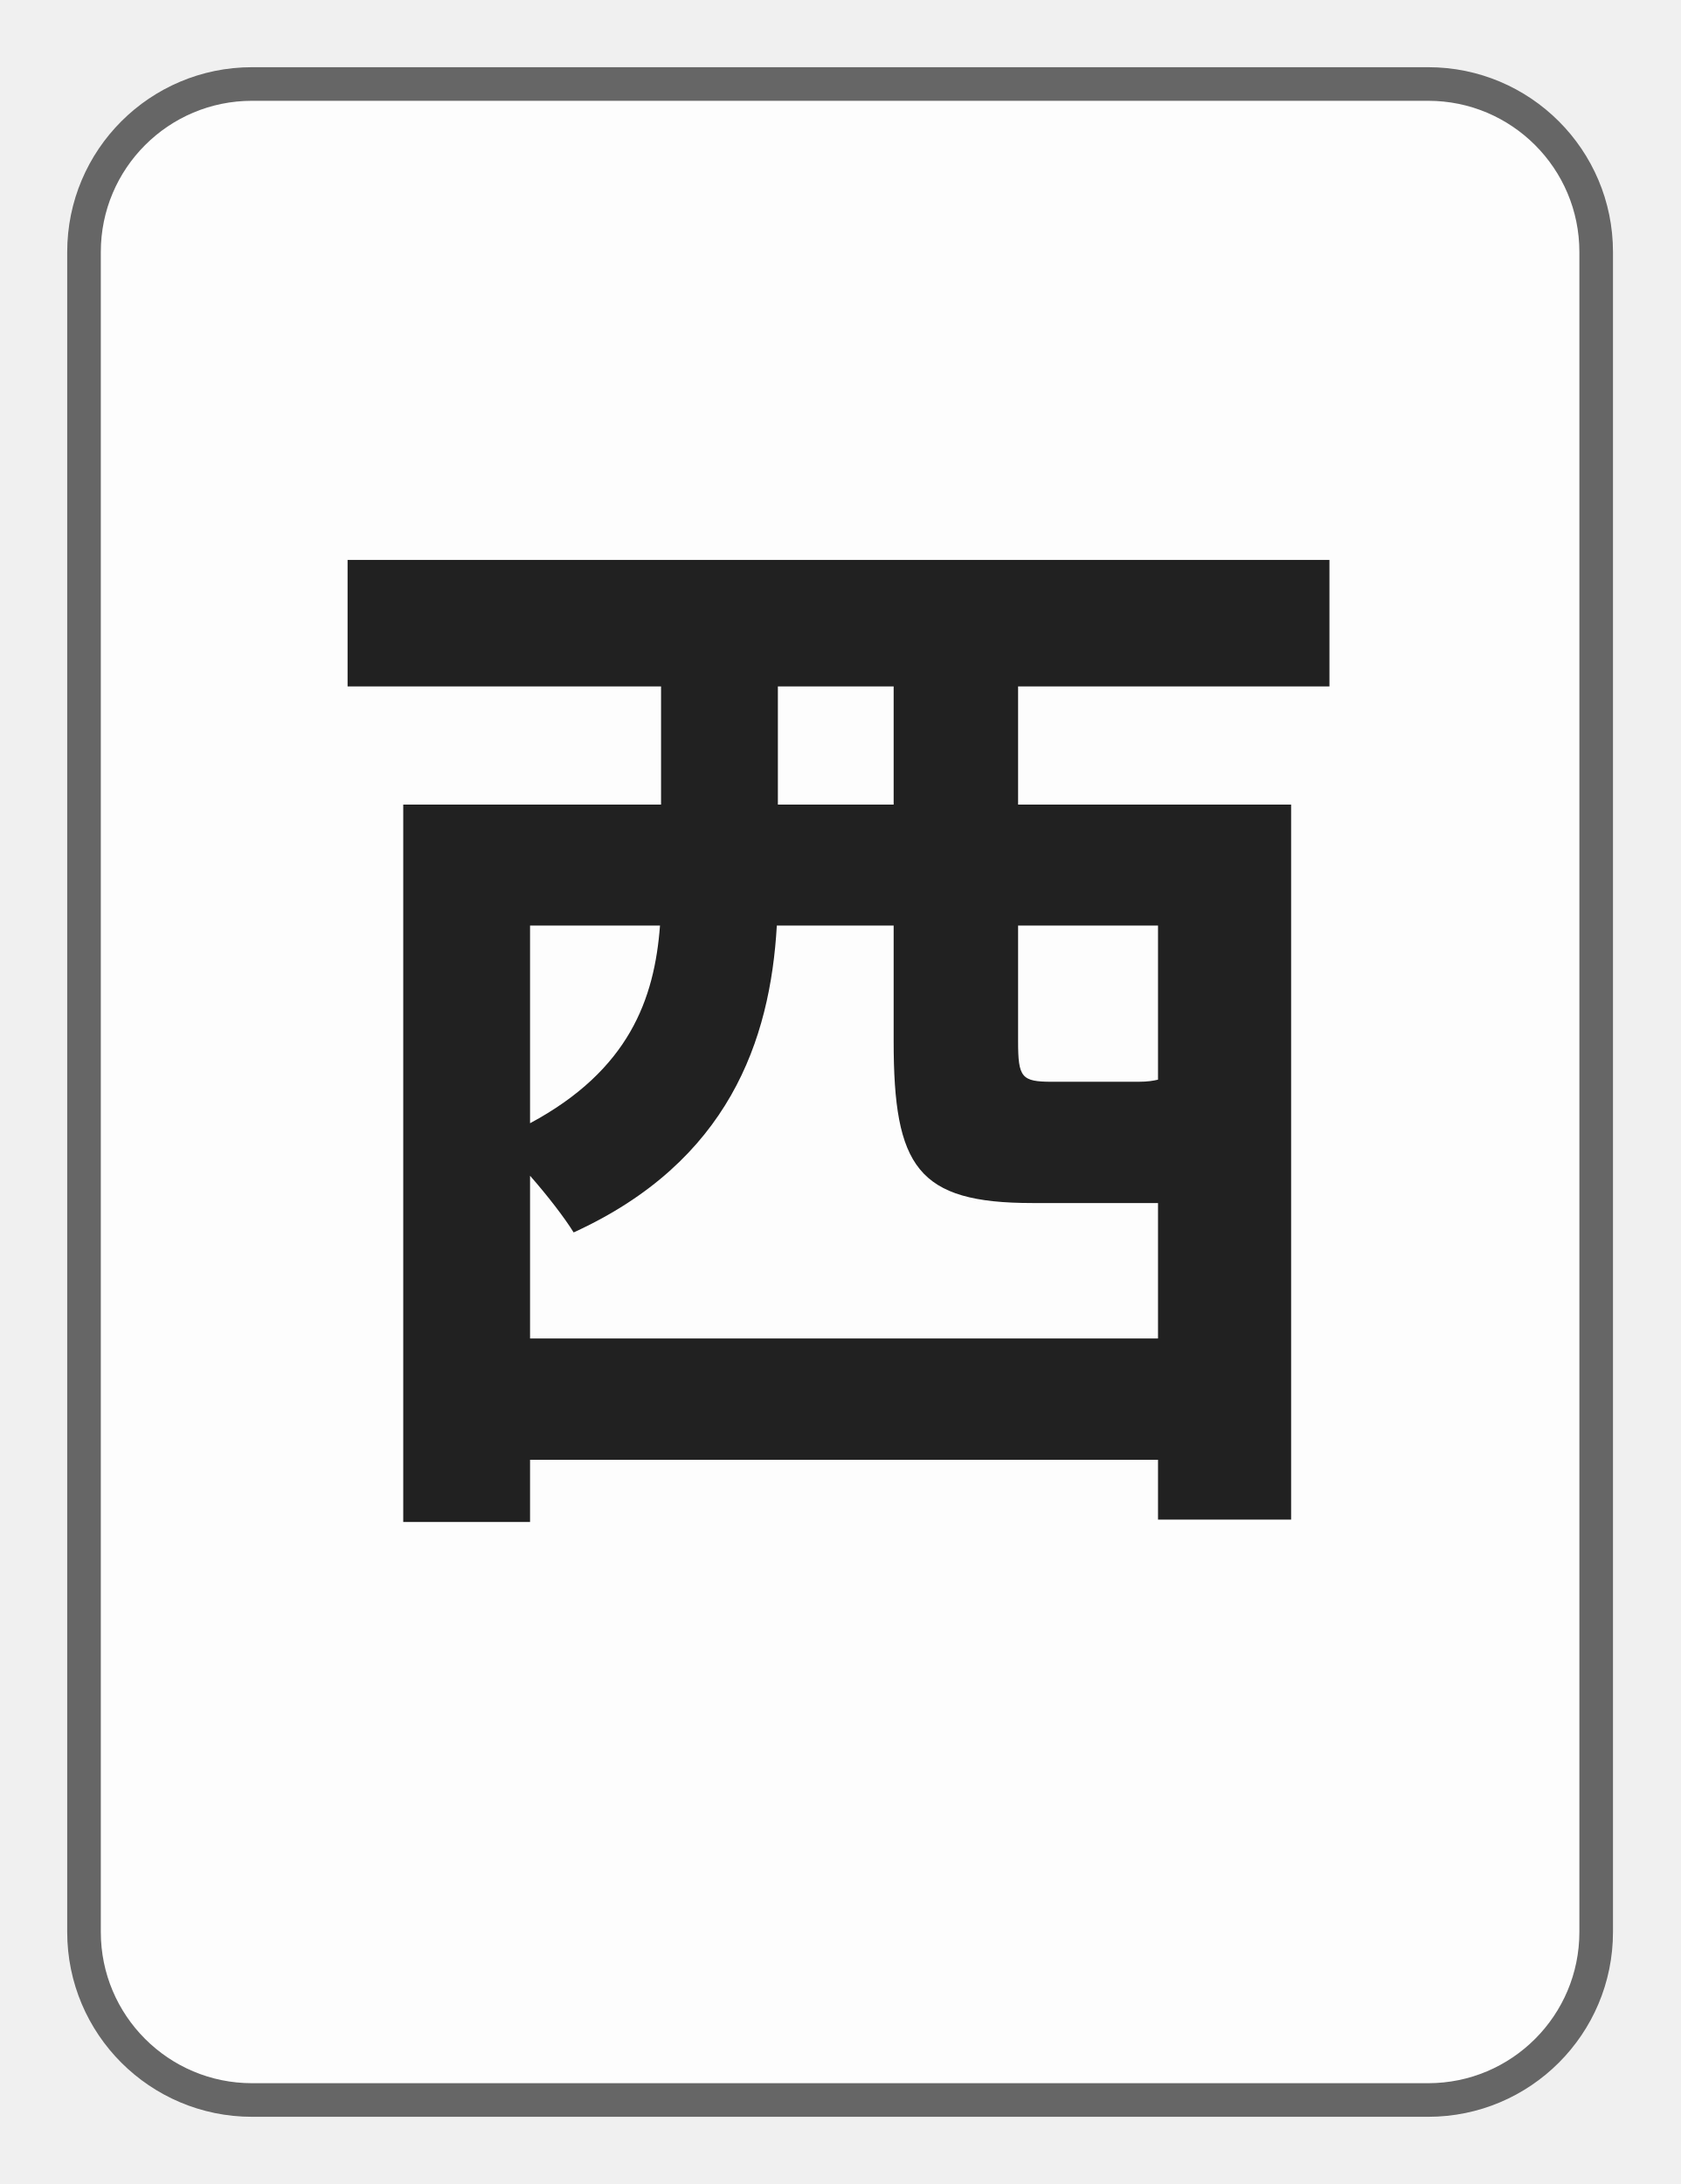
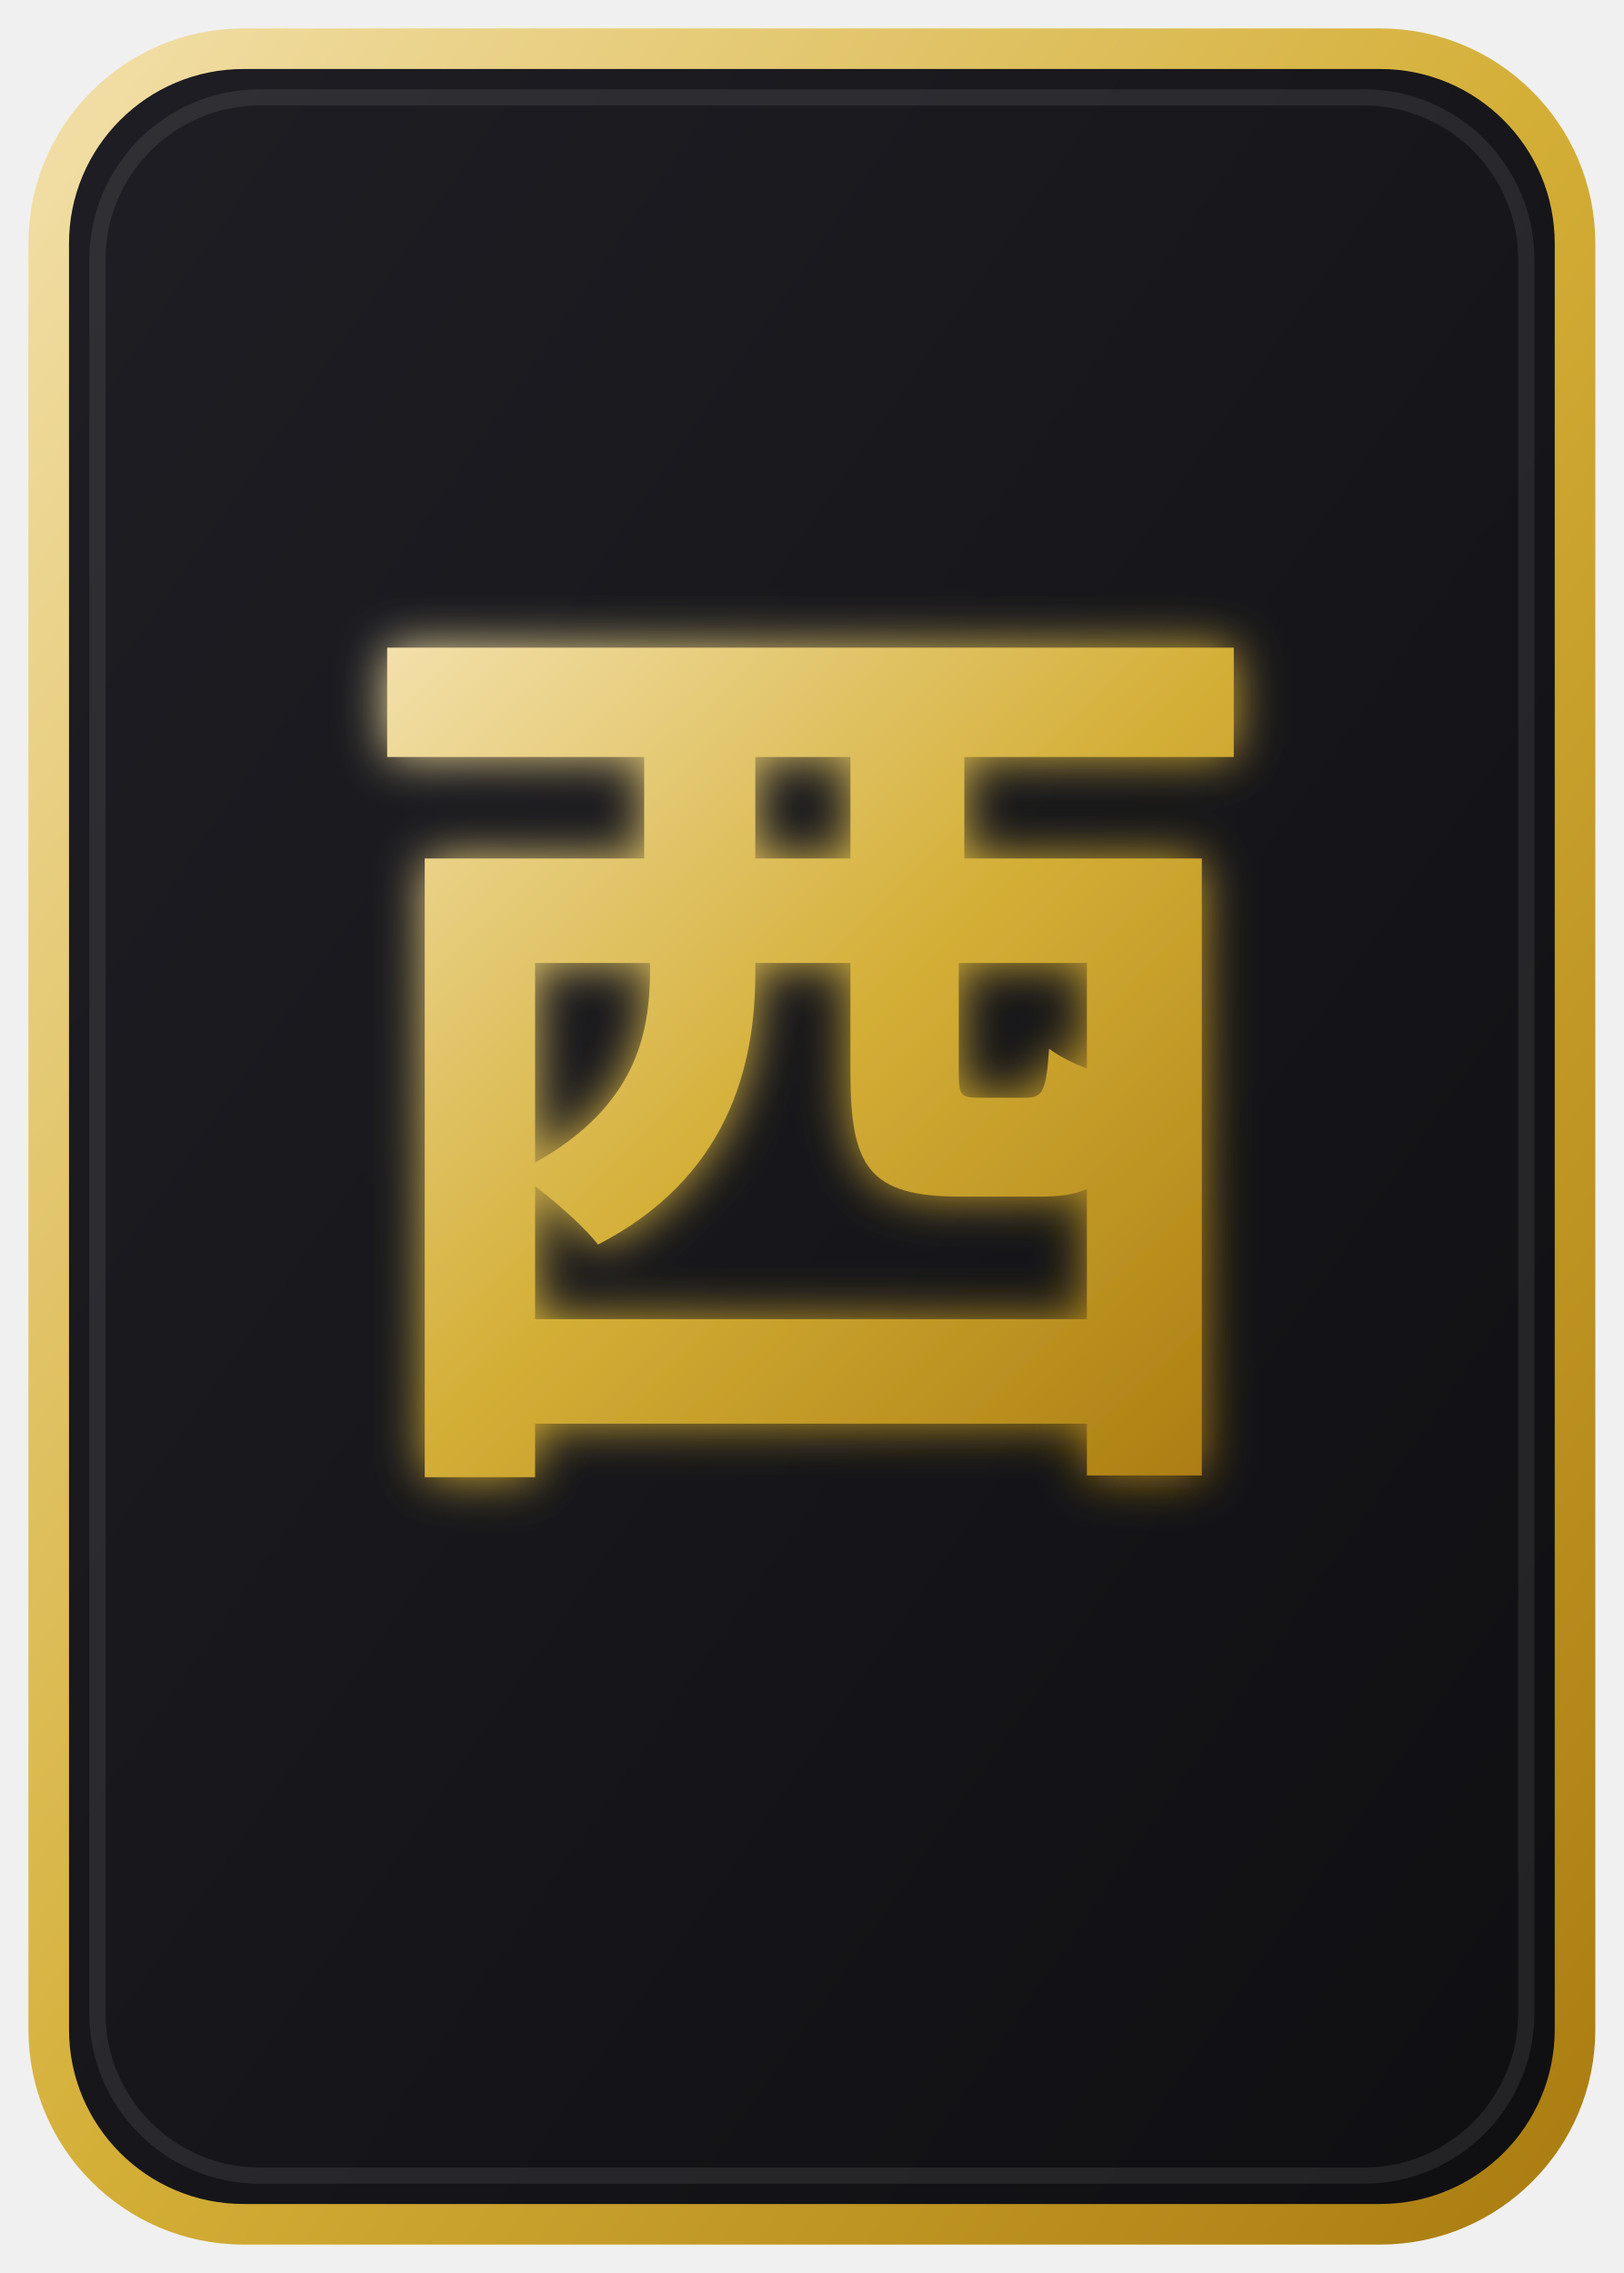
- <svg xmlns="http://www.w3.org/2000/svg" viewBox="0 0 100 130">
-   <rect x="5" y="5" width="90" height="120" rx="10" ry="10" fill="#fdfdfd" stroke="#666" stroke-width="2" />
-   <text x="50" y="85" font-family="'KaiTi', 'Kaiti TC', 'Noto Sans CJK TC', 'SimKai', serif" font-size="65" font-weight="bold" fill="#212121" text-anchor="middle">西</text>
+ <svg xmlns="http://www.w3.org/2000/svg" viewBox="0 0 100 140" width="100" height="140">
+   <defs>
+     <linearGradient id="tileBg" x1="0%" y1="0%" x2="100%" y2="100%">
+       <stop offset="0%" stop-color="#1e1e24" />
+       <stop offset="100%" stop-color="#0f0f12" />
+     </linearGradient>
+     <linearGradient id="gold" x1="0%" y1="0%" x2="100%" y2="100%">
+       <stop offset="0%" stop-color="#f3e0aa" />
+       <stop offset="50%" stop-color="#d4af37" />
+       <stop offset="100%" stop-color="#aa7c11" />
+     </linearGradient>
+     <filter id="glow" x="-20%" y="-20%" width="140%" height="140%">
+       <feGaussianBlur stdDeviation="1.5" result="blur" />
+       <feComposite in="SourceGraphic" in2="blur" operator="over" />
+     </filter>
+   </defs>
+   <rect x="3" y="3" width="94" height="134" rx="12" ry="12" fill="url(#tileBg)" stroke="url(#gold)" stroke-width="2.5" />
+   <rect x="6" y="6" width="88" height="128" rx="10" ry="10" fill="none" stroke="#ffffff" stroke-opacity="0.08" stroke-width="1" />
+   <text x="50" y="86" font-family="serif" font-size="58" font-weight="bold" fill="url(#gold)" text-anchor="middle" filter="url(#glow)">西</text>
</svg>
